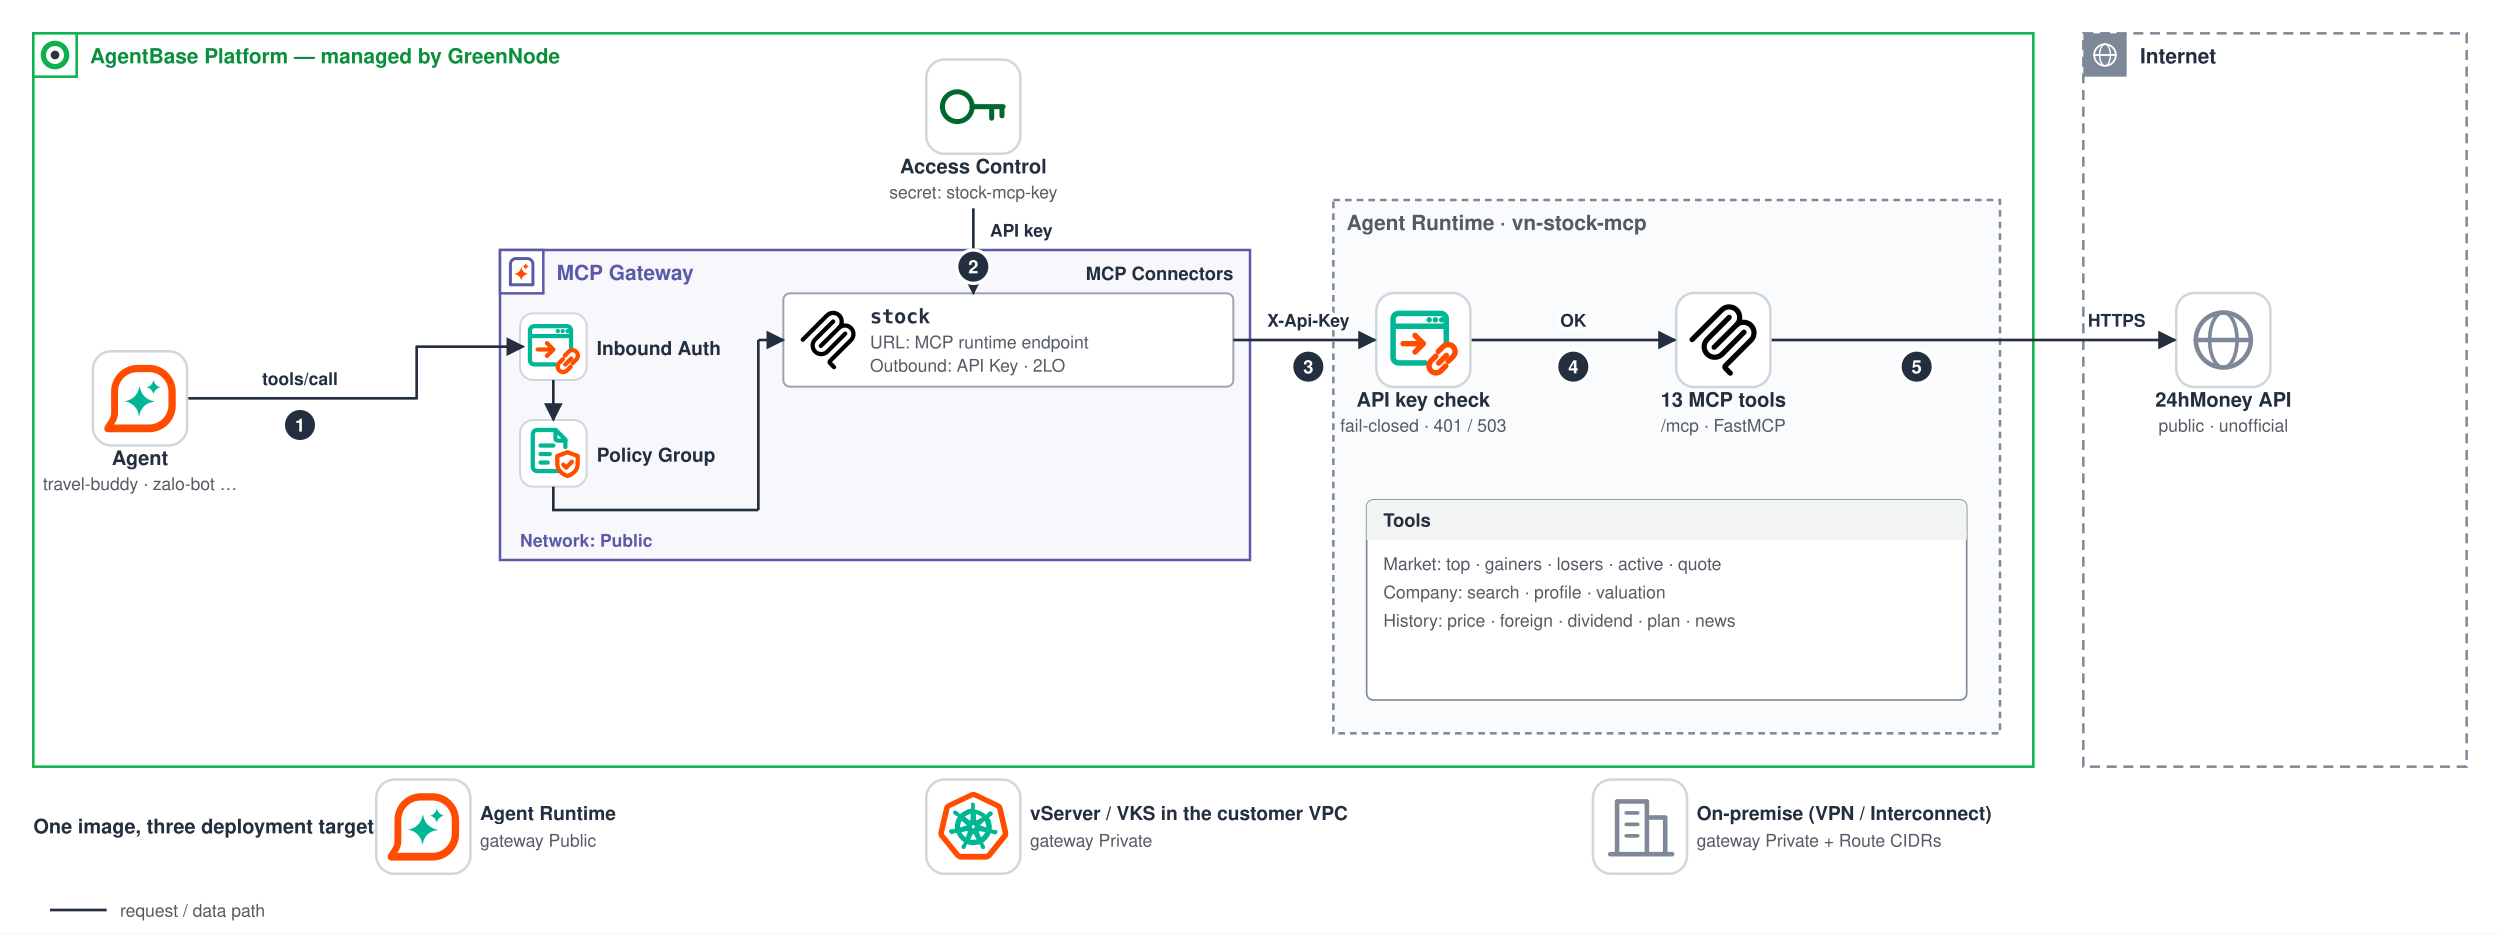
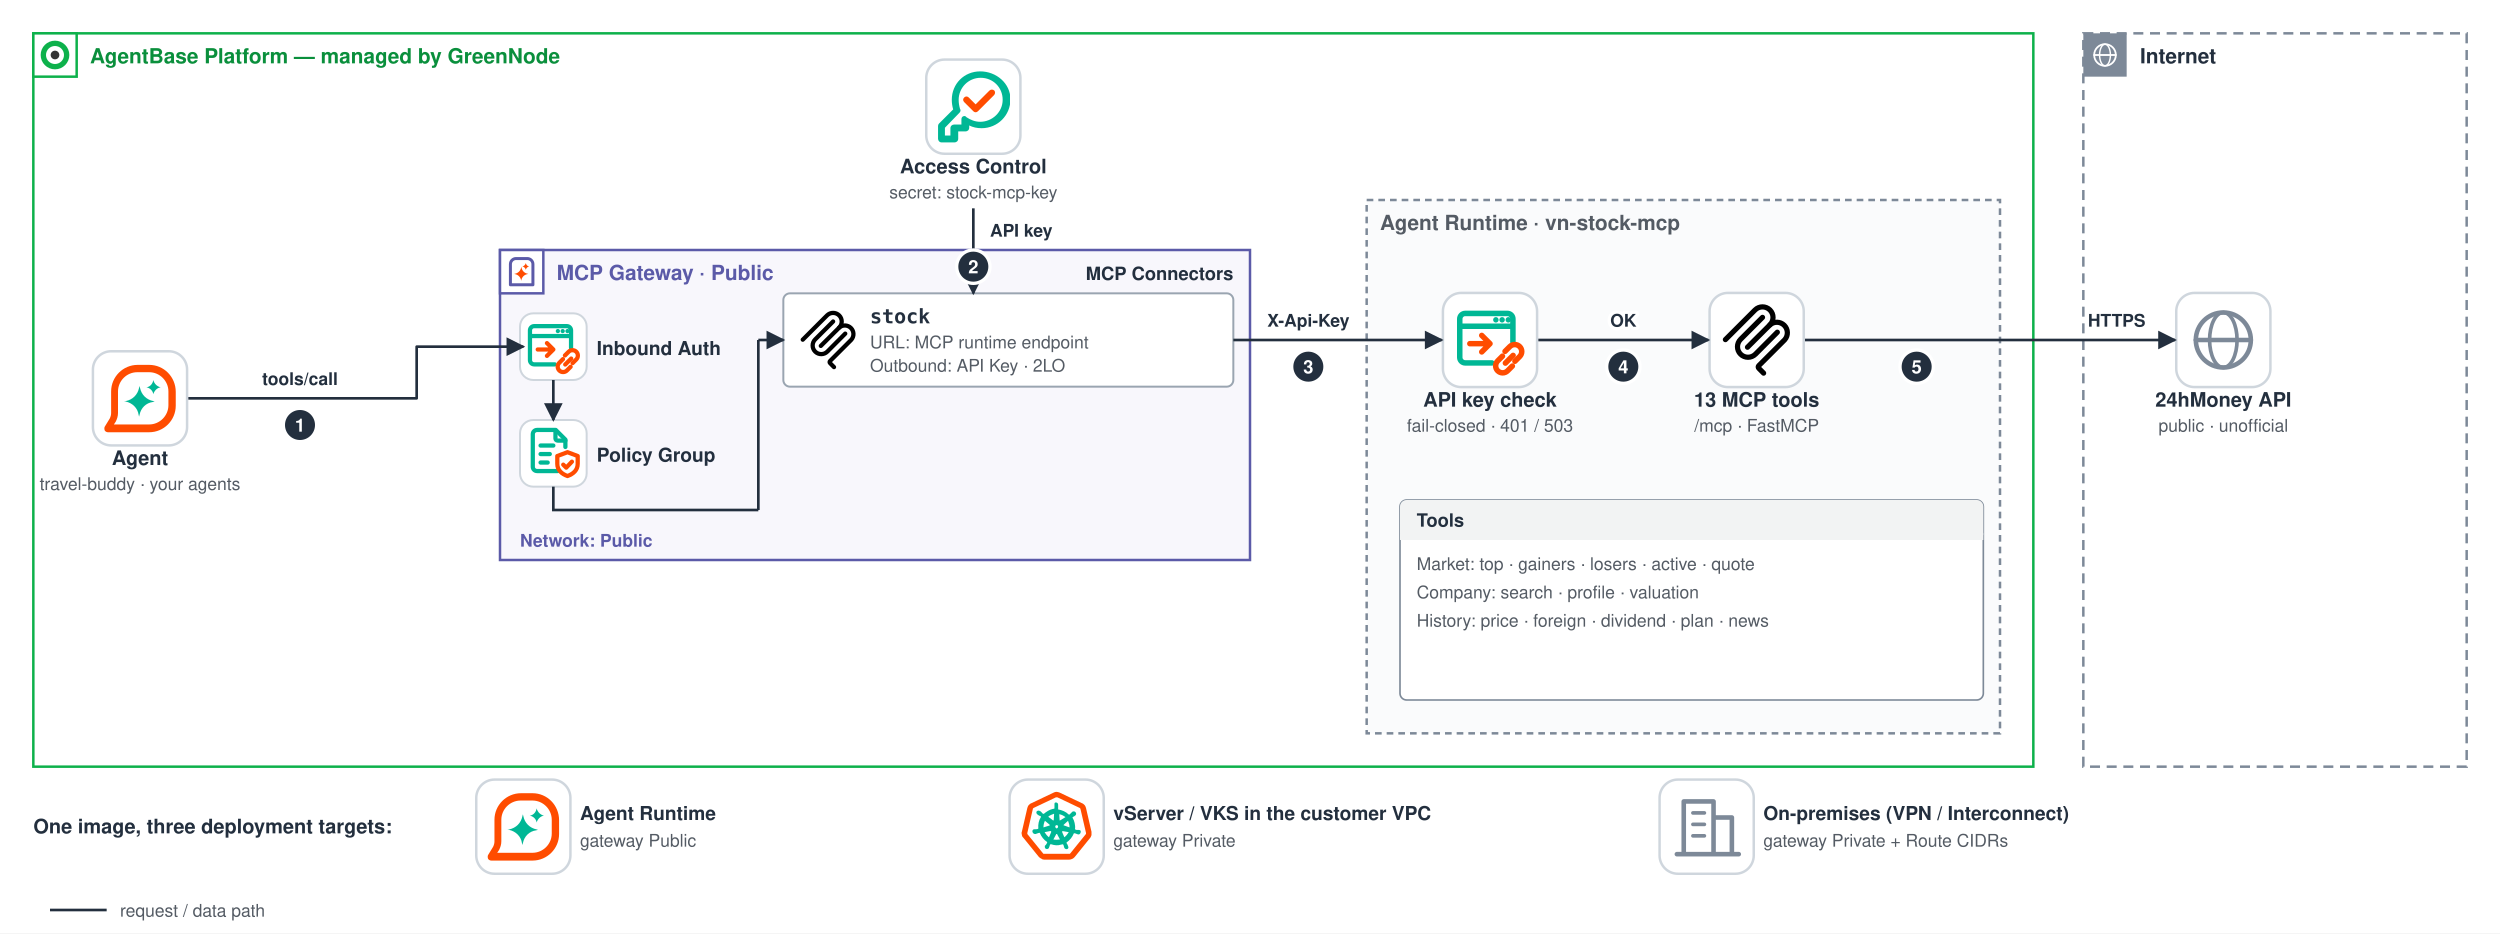
- <svg xmlns="http://www.w3.org/2000/svg" xmlns:xlink="http://www.w3.org/1999/xlink" width="1500" height="560" viewBox="0 0 1500 560" font-family="Helvetica Neue,Helvetica,Arial,sans-serif" role="img" aria-label="mcp-stock-server architecture: agents call tools through the MCP Gateway; the stock connector attaches an API key from Access Control; the server validates the key and calls the 24hMoney API">
+ <svg xmlns="http://www.w3.org/2000/svg" xmlns:xlink="http://www.w3.org/1999/xlink" width="1500" height="560" viewBox="0 0 1500 560" font-family="Helvetica Neue,Helvetica,Arial,sans-serif" role="img" aria-label="mcp-stock-server architecture: agents call tools through a Public MCP Gateway; the stock connector attaches an API key from Access Control; the server validates the key and calls the 24hMoney API">
  <rect width="1500" height="560" fill="#FFFFFF" />
  <defs>
    <marker id="a-ink" viewBox="0 0 10 10" refX="9" refY="5" markerWidth="7" markerHeight="7" orient="auto-start-reverse">
      <path d="M0 0L10 5L0 10z" fill="#232F3E" />
    </marker>
    <marker id="a-org" viewBox="0 0 10 10" refX="9" refY="5" markerWidth="7" markerHeight="7" orient="auto-start-reverse">
      <path d="M0 0L10 5L0 10z" fill="#FF4C00" />
    </marker>
    <marker id="a-red" viewBox="0 0 10 10" refX="9" refY="5" markerWidth="7" markerHeight="7" orient="auto-start-reverse">
      <path d="M0 0L10 5L0 10z" fill="#DD344C" />
    </marker>
    <symbol id="gn-vks" viewBox="0 0 20 20" fill="none">
      <path fill="#FF4C00" d="M19.5,11.4L18,4.9c-0.1-0.3-0.2-0.6-0.4-0.8c-0.2-0.2-0.4-0.4-0.7-0.5l-6.1-2.9c-0.3-0.1-0.6-0.2-0.9-0.2H9.9c-0.2,0-0.5,0.1-0.7,0.2L3.1,3.6C2.8,3.7,2.6,3.9,2.4,4.1C2.2,4.3,2.1,4.6,2,4.9l-1.5,6.5c-0.1,0.2-0.1,0.5,0,0.8c0,0.2,0.1,0.5,0.3,0.7l0.1,0.1l4.2,5.2c0.2,0.2,0.4,0.4,0.7,0.5C6,18.9,6.3,19,6.6,19h6.8c0.3,0,0.6-0.1,0.8-0.2c0.3-0.1,0.5-0.3,0.7-0.5l4.2-5.2c0.2-0.2,0.3-0.5,0.4-0.8C19.5,12,19.5,11.7,19.5,11.4zM18,11.9c0,0.1,0,0.1-0.1,0.2l-4.2,5.2c0,0-0.1,0.1-0.1,0.1c-0.1,0-0.1,0-0.2,0H6.6c-0.1,0-0.1,0-0.2,0c0,0-0.1-0.1-0.1-0.1L2,12c0,0,0-0.1,0-0.1c0,0,0-0.1,0-0.2l1.5-6.5c0-0.1,0-0.1,0.1-0.2c0,0,0.1-0.1,0.1-0.1L9.8,2c0,0,0.1,0,0.2,0c0.1,0,0.1,0,0.2,0l6.1,2.9c0,0,0.1,0.1,0.1,0.1c0,0,0.1,0.1,0.1,0.2l1.5,6.5C18,11.8,18,11.9,18,11.9z" />
      <path fill="#00B795" d="M16.1,10.9c-0.2,0-0.3,0-0.3,0h-0.1c-0.2,0-0.4,0-0.6-0.1l-0.1-0.2c0.1-0.5,0-1.1-0.1-1.6c-0.1-0.5-0.3-1-0.6-1.5l0.1-0.1c0.1-0.1,0.3-0.2,0.5-0.3l0.1-0.1c0.4-0.2,0.4-0.7,0.1-1c-0.2-0.2-0.5-0.2-0.8-0.1l-0.1,0.1l-0.2,0.2l-0.1,0.1c-0.2,0.2-0.3,0.3-0.4,0.4h-0.2c-0.8-0.8-1.8-1.2-2.9-1.4V5c0-0.2,0-0.4,0-0.6V4c0-0.4-0.3-0.6-0.6-0.6S9.4,3.5,9.4,3.9V4c0,0.1,0,0.2,0,0.3v0.1c0,0.2,0,0.4,0,0.6L9.3,5.1c-0.2,0-0.3,0.1-0.5,0.1C8,5.4,7.2,5.9,6.5,6.5H6.3C6.2,6.4,6,6.3,5.9,6.1L5.8,6L5.6,5.8L5.5,5.8C5.2,5.5,4.7,5.6,4.5,5.9C4.4,6.2,4.5,6.5,4.8,6.7l0.1,0.1l0.2,0.1L5.2,7C5.4,7,5.6,7.1,5.7,7.2v0.2c-0.6,0.9-0.8,2-0.7,3.1l-0.1,0.1c-0.2,0.1-0.4,0.1-0.6,0.1H4.2c-0.1,0-0.2,0-0.3,0l-0.1,0c-0.3,0.1-0.5,0.4-0.4,0.7C3.5,11.8,3.8,12,4.1,12h0.1l0.1,0c0.1,0,0.2-0.1,0.2-0.1l0.1,0c0.2-0.1,0.4-0.2,0.6-0.2h0.2c0.4,1,1.1,1.9,2,2.5v0.2c-0.1,0.2-0.2,0.3-0.3,0.5L7,15l-0.2,0.2c-0.1,0.3,0,0.7,0.2,0.8c0.3,0.2,0.7,0.1,0.9-0.2V15.7l0.1-0.2l0.1-0.3c0-0.2,0.1-0.3,0.2-0.4h0.2c0.9,0.3,1.8,0.4,2.7,0.1c0.2,0,0.3-0.1,0.5-0.1l0.1,0.1c0.1,0.1,0.1,0.3,0.2,0.6l0.1,0.3c0.2,0.3,0.5,0.4,0.8,0.3c0.3-0.1,0.4-0.5,0.2-0.8l-0.1-0.3c-0.1-0.2-0.2-0.4-0.3-0.5v-0.2c0.9-0.6,1.6-1.5,2-2.5h0.2c0.2,0,0.3,0.1,0.6,0.2l0.3,0.1c0.3,0.1,0.6-0.1,0.7-0.4C16.7,11.2,16.5,10.9,16.1,10.9zM9.8,9.6h0.4l0.2,0.3l-0.1,0.4L10,10.5l-0.3-0.2L9.6,9.9L9.8,9.6zM6.4,10.2c0-0.6,0.1-1.2,0.4-1.8l1.2,1v0l0.1,0.1c0,0,0,0.1,0,0.2c0,0,0,0-0.1,0L6.4,10.2zM8.5,11.4l0,0.1h0l-0.6,1.4c-0.5-0.4-0.9-0.9-1.2-1.4l1.5-0.3v0l0.1,0C8.5,11.2,8.5,11.2,8.5,11.4zM8.9,8.2L7.7,7.3c0.4-0.4,1-0.6,1.5-0.8h0.1L9.2,8.2c0,0.1-0.1,0.1-0.2,0.1L8.9,8.2zM10.8,13.5c-0.6,0.1-1.2,0.1-1.7,0L9.9,12H10l0.1,0l0.8,1.5H10.8zM11.1,8.2L11.1,8.2c-0.2,0.1-0.2,0.1-0.3,0.1v-0.2l-0.1-1.5c0.6,0.1,1.2,0.4,1.7,0.8L11.1,8.2zM12.1,12.9l-0.6-1.4v-0.1c0-0.1,0-0.1,0.1-0.2l1.7,0.3C13,12,12.6,12.5,12.1,12.9zM12.1,9.7L12,9.7c-0.1,0-0.1-0.1-0.1-0.1v-0.1l1.2-1.1c0.1,0.3,0.2,0.6,0.3,0.9c0.1,0.3,0.1,0.6,0.1,0.9L12.1,9.7z" />
    </symbol>
    <symbol id="mcp" viewBox="60 20 1800 1800" fill="none">
      <g stroke="#000000" stroke-width="128" stroke-linecap="round" stroke-linejoin="round">
        <path d="M193 910L920 183A258 258 0 0 1 1286 548L735 1097" />
        <path d="M1103 365L565 903A258 258 0 0 0 930 1268L1467 729" />
        <path d="M1286 548A258 258 0 0 1 1650 912L1015 1547Q980 1582 1015 1617L1130 1733" />
      </g>
    </symbol>
    <symbol id="agent-runtime" viewBox="0 0 16 16" fill="none">
      <path fill="#FF4C00" d="M10,0.7H7.5c-3.2,0-5.8,2.6-5.8,5.8v4.7c0,0.4-0.1,0.8-0.3,1.2l-1.1,1.8c-0.1,0.2-0.1,0.5,0,0.8c0.1,0.2,0.4,0.4,0.7,0.4h9c3.2,0,5.8-2.6,5.8-5.8v-3C15.8,3.3,13.2,0.7,10,0.7z M14.2,9.5c0,2.3-1.9,4.2-4.2,4.2H2.3l0.4-0.6c0.3-0.6,0.5-1.2,0.5-1.9V6.5c0-2.3,1.9-4.2,4.2-4.2H10c2.3,0,4.2,1.9,4.2,4.2V9.5z" />
      <path fill="#00B795" d="M11.2,8.7l-0.4,0.1C9.3,9,8.2,10.1,7.9,11.6L7.8,12l-0.1-0.4C7.5,10.1,6.3,9,4.9,8.7L4.5,8.7l0.4-0.1c1.5-0.3,2.6-1.4,2.9-2.9l0.1-0.4l0.1,0.4c0.3,1.5,1.4,2.6,2.9,2.9L11.2,8.7z" />
      <path fill="#00B795" d="M12.5,5.6c-0.8,0.1-1.4,0.8-1.6,1.5c-0.1-0.8-0.8-1.4-1.5-1.5c0.8-0.1,1.4-0.8,1.5-1.6C11.1,4.8,11.7,5.4,12.5,5.6z" />
    </symbol>
    <symbol id="policy" viewBox="0 0 20 20" fill="none">
      <path d="M11.5 16.25H4.25c-0.83 0-1.5-0.67-1.5-1.5V3.25c0-0.83 0.67-1.5 1.5-1.5h6.6l3.4 3.4v2.6" stroke="#00B795" stroke-width="1.5" stroke-linecap="round" stroke-linejoin="round" />
      <path d="M10.75 1.9v2.85c0 0.41 0.34 0.75 0.75 0.75h2.75" stroke="#00B795" stroke-width="1.5" stroke-linecap="round" stroke-linejoin="round" />
      <path d="M5.5 7.25h4.5M5.5 10.25h3.25M5.5 13.25h2.5" stroke="#00B795" stroke-width="1.5" stroke-linecap="round" />
      <path d="M15 9.6l3.6 1.35v2.75c0 2.25-1.6 3.6-3.6 4.3c-2-0.7-3.6-2.05-3.6-4.3v-2.75z" fill="#FFFFFF" stroke="#FF4C00" stroke-width="1.5" stroke-linejoin="round" />
      <path d="M13.5 14l1.05 1.05l2-2.1" stroke="#FF4C00" stroke-width="1.5" stroke-linecap="round" stroke-linejoin="round" />
    </symbol>
    <symbol id="mcp-gateway" viewBox="0 0 16 16" fill="none">
      <path fill="#5B5AA8" d="M11,0.2H5C2.9,0.2,1.2,1.9,1.2,4v11c0,0.4,0.3,0.8,0.8,0.8h12c0.4,0,0.8-0.3,0.8-0.8V4C14.8,1.9,13.1,0.2,11,0.2z M13.2,14.2H2.8V4c0-1.2,1-2.2,2.2-2.2h6c1.2,0,2.2,1,2.2,2.2V14.2z" />
      <path fill="#FF4C00" d="M11.5,9.2l-0.4,0.1c-1.7,0.3-3,1.6-3.3,3.3L7.8,13l-0.1-0.4c-0.3-1.7-1.6-3-3.3-3.3L4,9.2l0.4-0.1c1.7-0.3,3-1.6,3.3-3.3l0.1-0.4l0.1,0.4c0.3,1.7,1.6,3,3.3,3.3L11.5,9.2z" />
      <path fill="#FF4C00" d="M12,5.2c-0.9,0.2-1.6,0.9-1.8,1.8c-0.2-0.9-0.9-1.6-1.8-1.8c0.9-0.2,1.6-0.9,1.8-1.8C10.4,4.4,11.1,5.1,12,5.2z" />
    </symbol>
    <symbol id="inbound-auth" viewBox="0 0 20 20" fill="none">
      <path d="M16.25 10.5V4.25c0-0.83-0.67-1.5-1.5-1.5H3.25c-0.83 0-1.5 0.67-1.5 1.5v10.5c0 0.83 0.67 1.5 1.5 1.5h7.25" stroke="#00B795" stroke-width="1.5" stroke-linecap="round" stroke-linejoin="round" />
      <path d="M1.75 6.25h14.5" stroke="#00B795" stroke-width="1.5" />
      <circle cx="11.6" cy="4.5" r="0.75" fill="#00B795" />
      <circle cx="13.3" cy="4.5" r="0.75" fill="#00B795" />
      <circle cx="15" cy="4.5" r="0.75" fill="#00B795" />
      <path d="M4.5 11h5.25M7.75 8.75L10 11l-2.25 2.25" stroke="#FF4C00" stroke-width="1.5" stroke-linecap="round" stroke-linejoin="round" />
      <g stroke="#FF4C00" stroke-width="1.5" stroke-linecap="round">
        <path d="M14.1 13.1l1.3-1.3a1.9 1.9 0 0 1 2.7 2.7l-1.3 1.3" />
        <path d="M16.1 17.1l-1.3 1.3a1.9 1.9 0 0 1 -2.7-2.7l1.3-1.3" />
        <path d="M14.2 16.3l2.1-2.1" />
      </g>
    </symbol>
+     <symbol id="access-control" viewBox="0 0 16 16" fill="none">
+       <path fill="#00B795" d="M9.5,0.3C6,0.3,3.3,3,3.3,6.5c0,0.7,0.1,1.4,0.3,2.1l-3.1,3.1c-0.1,0.1-0.2,0.3-0.2,0.5V15c0,0.4,0.3,0.8,0.8,0.8h2.8c0.4,0,0.8-0.3,0.8-0.8v-1.6h1.6c0.4,0,0.8-0.3,0.8-0.8v-0.5c0.8,0.4,1.7,0.6,2.7,0.6c3.5,0,6.3-2.8,6.3-6.3S13,0.3,9.5,0.3z M9.5,11.3c-1.1,0-2.1-0.4-3-1C6.3,10,6,10,5.8,10.1c-0.3,0.1-0.4,0.4-0.4,0.7v1.1H3.8c-0.4,0-0.8,0.3-0.8,0.8v1.6H1.8v-1.7L5,9.3c0.2-0.2,0.3-0.6,0.1-0.8C4.9,7.8,4.8,7.2,4.8,6.5c0-2.6,2.1-4.8,4.8-4.8s4.8,2.1,4.8,4.8S12.1,11.3,9.5,11.3z" />
+       <path fill="#FF4C00" d="M12.5,5.5L9,9C8.7,9.3,8.3,9.3,8,9L6,7C5.7,6.7,5.7,6.3,6,6C6.3,5.7,6.7,5.7,7,6l1.5,1.5l3-3c0.3-0.3,0.8-0.3,1.1,0C12.8,4.8,12.8,5.2,12.5,5.5z" />
+     </symbol>
  </defs>
  <rect x="20" y="20" width="1200" height="440" fill="none" stroke="#0DB14B" stroke-width="1.5" />
  <rect x="20" y="20" width="26" height="26" fill="#FFFFFF" stroke="#0DB14B" stroke-width="1.5" />
  <circle cx="33" cy="33" r="7" fill="none" stroke="#0DB14B" stroke-width="3.2" />
  <circle cx="33" cy="33" r="2.6" fill="#333333" />
  <text x="54" y="38" font-size="12.5" font-weight="700" fill="#0A8F3C" text-anchor="start">AgentBase Platform — managed by GreenNode</text>
  <rect x="55.75" y="210.75" width="56.5" height="56.5" rx="11" fill="#FFFFFF" stroke="#CFD6DD" stroke-width="1.5" />
  <use href="#agent-runtime" xlink:href="#agent-runtime" x="62" y="217" width="44" height="44" />
  <text x="84" y="279" font-size="12" font-weight="700" fill="#232F3E" text-anchor="middle">Agent</text>
-   <text x="84" y="294" font-size="10.5" font-weight="400" fill="#545B64" text-anchor="middle">travel-buddy · zalo-bot …</text>
+   <text x="84" y="294" font-size="10.5" font-weight="400" fill="#545B64" text-anchor="middle">travel-buddy · your agents</text>
  <rect x="555.75" y="35.75" width="56.5" height="56.5" rx="11" fill="#FFFFFF" stroke="#CFD6DD" stroke-width="1.5" />
-   <g transform="translate(584 64) scale(1.375) translate(-584 -64)">
-     <circle cx="577" cy="64" r="6.5" fill="none" stroke="#00682E" stroke-width="2.2" />
-     <path d="M583.5 64H597M592 64v5M596.5 64v4" fill="none" stroke="#00682E" stroke-width="2.2" stroke-linecap="round" stroke-linejoin="round" />
-   </g>
+   <use href="#access-control" xlink:href="#access-control" x="562" y="42" width="44" height="44" />
  <text x="584" y="104" font-size="12" font-weight="700" fill="#232F3E" text-anchor="middle">Access Control</text>
  <text x="584" y="119" font-size="10.5" font-weight="400" fill="#545B64" text-anchor="middle">secret: stock-mcp-key</text>
  <rect x="300" y="150" width="450" height="186" fill="#F8F7FC" stroke="#5B5AA8" stroke-width="1.5" />
  <rect x="300" y="150" width="26" height="26" fill="#FFFFFF" stroke="#5B5AA8" stroke-width="1.5" />
  <use href="#mcp-gateway" xlink:href="#mcp-gateway" x="304" y="154" width="18" height="18" />
-   <text x="334" y="168" font-size="12.5" font-weight="700" fill="#5B5AA8" text-anchor="start">MCP Gateway</text>
+   <text x="334" y="168" font-size="12.5" font-weight="700" fill="#5B5AA8" text-anchor="start">MCP Gateway · Public</text>
  <text x="740" y="168" font-size="11" font-weight="700" fill="#232F3E" text-anchor="end">MCP Connectors</text>
  <rect x="312" y="188" width="40" height="40" rx="8" fill="#FFFFFF" stroke="#CFD6DD" stroke-width="1.2" />
  <use href="#inbound-auth" xlink:href="#inbound-auth" x="315" y="191" width="34" height="34" />
  <text x="358" y="213" font-size="11.5" font-weight="700" fill="#232F3E" text-anchor="start">Inbound Auth</text>
  <rect x="312" y="252" width="40" height="40" rx="8" fill="#FFFFFF" stroke="#CFD6DD" stroke-width="1.2" />
  <use href="#policy" xlink:href="#policy" x="315" y="255" width="34" height="34" />
  <text x="358" y="277" font-size="11.5" font-weight="700" fill="#232F3E" text-anchor="start">Policy Group</text>
  <polyline points="332,228 332,252" fill="none" stroke="#232F3E" stroke-width="1.6" stroke-linejoin="round" marker-end="url(#a-ink)" />
  <text x="312" y="328" font-size="10.5" font-weight="600" fill="#5B5AA8" text-anchor="start">Network: Public</text>
  <rect x="470" y="176" width="270" height="56" rx="4" fill="#FFFFFF" stroke="#9AA5B1" stroke-width="1.2" />
  <use href="#mcp" xlink:href="#mcp" x="479" y="186" width="36" height="36" />
  <text x="522" y="194" font-size="12" font-weight="700" fill="#232F3E" font-family="Menlo,Consolas,monospace">stock</text>
  <text x="522" y="209" font-size="10.5" font-weight="400" fill="#545B64" text-anchor="start">URL: MCP runtime endpoint</text>
  <text x="522" y="223" font-size="10.5" font-weight="400" fill="#545B64" text-anchor="start">Outbound: API Key · 2LO</text>
  <polyline points="332,292 332,306 455,306" fill="none" stroke="#232F3E" stroke-width="1.6" />
  <polyline points="455,204 455,306" fill="none" stroke="#232F3E" stroke-width="1.6" />
  <polyline points="455,204 470,204" fill="none" stroke="#232F3E" stroke-width="1.6" stroke-linejoin="round" marker-end="url(#a-ink)" />
-   <rect x="800" y="120" width="400" height="320" fill="#FAFBFC" stroke="#7D8998" stroke-width="1.5" stroke-dasharray="4 3" />
-   <text x="808" y="138" font-size="12.5" font-weight="700" fill="#545B64" text-anchor="start">Agent Runtime · vn-stock-mcp</text>
-   <rect x="825.75" y="175.75" width="56.5" height="56.5" rx="11" fill="#FFFFFF" stroke="#CFD6DD" stroke-width="1.5" />
-   <use href="#inbound-auth" xlink:href="#inbound-auth" x="832" y="182" width="44" height="44" />
-   <text x="854" y="244" font-size="12" font-weight="700" fill="#232F3E" text-anchor="middle">API key check</text>
-   <text x="854" y="259" font-size="10.5" font-weight="400" fill="#545B64" text-anchor="middle">fail-closed · 401 / 503</text>
-   <rect x="1005.75" y="175.75" width="56.5" height="56.5" rx="11" fill="#FFFFFF" stroke="#CFD6DD" stroke-width="1.5" />
-   <use href="#mcp" xlink:href="#mcp" x="1012" y="182" width="44" height="44" />
-   <text x="1034" y="244" font-size="12" font-weight="700" fill="#232F3E" text-anchor="middle">13 MCP tools</text>
-   <text x="1034" y="259" font-size="10.5" font-weight="400" fill="#545B64" text-anchor="middle">/mcp · FastMCP</text>
-   <rect x="820" y="300" width="360" height="120" rx="4" fill="#FFFFFF" stroke="#7D8998" stroke-width="1" />
-   <rect x="820" y="300" width="360" height="24" rx="4" fill="#F2F3F3" />
-   <rect x="820" y="320" width="360" height="4" fill="#F2F3F3" />
-   <text x="830" y="316" font-size="11" font-weight="700" fill="#232F3E" text-anchor="start">Tools</text>
-   <text x="830" y="342" font-size="10.5" font-weight="400" fill="#545B64" text-anchor="start">Market: top · gainers · losers · active · quote</text>
-   <text x="830" y="359" font-size="10.5" font-weight="400" fill="#545B64" text-anchor="start">Company: search · profile · valuation</text>
-   <text x="830" y="376" font-size="10.5" font-weight="400" fill="#545B64" text-anchor="start">History: price · foreign · dividend · plan · news</text>
+   <rect x="820" y="120" width="380" height="320" fill="#FAFBFC" stroke="#7D8998" stroke-width="1.5" stroke-dasharray="4 3" />
+   <text x="828" y="138" font-size="12.5" font-weight="700" fill="#545B64" text-anchor="start">Agent Runtime · vn-stock-mcp</text>
+   <rect x="865.75" y="175.75" width="56.5" height="56.5" rx="11" fill="#FFFFFF" stroke="#CFD6DD" stroke-width="1.5" />
+   <use href="#inbound-auth" xlink:href="#inbound-auth" x="872" y="182" width="44" height="44" />
+   <text x="894" y="244" font-size="12" font-weight="700" fill="#232F3E" text-anchor="middle">API key check</text>
+   <text x="894" y="259" font-size="10.5" font-weight="400" fill="#545B64" text-anchor="middle">fail-closed · 401 / 503</text>
+   <rect x="1025.75" y="175.75" width="56.5" height="56.5" rx="11" fill="#FFFFFF" stroke="#CFD6DD" stroke-width="1.5" />
+   <use href="#mcp" xlink:href="#mcp" x="1032" y="182" width="44" height="44" />
+   <text x="1054" y="244" font-size="12" font-weight="700" fill="#232F3E" text-anchor="middle">13 MCP tools</text>
+   <text x="1054" y="259" font-size="10.5" font-weight="400" fill="#545B64" text-anchor="middle">/mcp · FastMCP</text>
+   <rect x="840" y="300" width="350" height="120" rx="4" fill="#FFFFFF" stroke="#7D8998" stroke-width="1" />
+   <rect x="840" y="300" width="350" height="24" rx="4" fill="#F2F3F3" />
+   <rect x="840" y="320" width="350" height="4" fill="#F2F3F3" />
+   <text x="850" y="316" font-size="11" font-weight="700" fill="#232F3E" text-anchor="start">Tools</text>
+   <text x="850" y="342" font-size="10.5" font-weight="400" fill="#545B64" text-anchor="start">Market: top · gainers · losers · active · quote</text>
+   <text x="850" y="359" font-size="10.5" font-weight="400" fill="#545B64" text-anchor="start">Company: search · profile · valuation</text>
+   <text x="850" y="376" font-size="10.5" font-weight="400" fill="#545B64" text-anchor="start">History: price · foreign · dividend · plan · news</text>
  <rect x="1250" y="20" width="230" height="440" fill="none" stroke="#7D8998" stroke-width="1.5" stroke-dasharray="6 4" />
  <rect x="1250" y="20" width="26" height="26" fill="#7D8998" />
  <g transform="translate(1250 20) scale(0.5417)">
    <circle cx="24" cy="24" r="12" fill="none" stroke="#FFFFFF" stroke-width="2" />
    <path d="M12 24h24" fill="none" stroke="#FFFFFF" stroke-width="2" stroke-linecap="round" stroke-linejoin="round" />
    <path d="M24 12a6 12 0 0 0 0 24a6 12 0 0 0 0 -24" fill="none" stroke="#FFFFFF" stroke-width="1.6" stroke-linecap="round" stroke-linejoin="round" />
  </g>
  <text x="1284" y="38" font-size="12.5" font-weight="700" fill="#232F3E" text-anchor="start">Internet</text>
  <rect x="1305.75" y="175.75" width="56.5" height="56.5" rx="11" fill="#FFFFFF" stroke="#CFD6DD" stroke-width="1.5" />
  <g transform="translate(1334 204) scale(1.375) translate(-1334 -204)">
    <circle cx="1334" cy="204" r="12" fill="none" stroke="#7D8998" stroke-width="2" />
    <path d="M1322 204h24" fill="none" stroke="#7D8998" stroke-width="2" stroke-linecap="round" stroke-linejoin="round" />
    <path d="M1334 192a6 12 0 0 0 0 24a6 12 0 0 0 0 -24" fill="none" stroke="#7D8998" stroke-width="1.6" stroke-linecap="round" stroke-linejoin="round" />
  </g>
  <text x="1334" y="244" font-size="12" font-weight="700" fill="#232F3E" text-anchor="middle">24hMoney API</text>
  <text x="1334" y="259" font-size="10.5" font-weight="400" fill="#545B64" text-anchor="middle">public · unofficial</text>
  <polyline points="113,239 250,239 250,208 314,208" fill="none" stroke="#232F3E" stroke-width="1.6" stroke-linejoin="round" marker-end="url(#a-ink)" />
  <text x="180" y="231" font-size="10.5" font-weight="600" fill="#232F3E" text-anchor="middle" style="paint-order:stroke;stroke:#FFFFFF;stroke-width:4px;stroke-linejoin:round">tools/call</text>
  <polyline points="584,125 584,176" fill="none" stroke="#232F3E" stroke-width="1.6" stroke-linejoin="round" marker-end="url(#a-ink)" />
  <text x="594" y="142" font-size="10.5" font-weight="600" fill="#232F3E" text-anchor="start" style="paint-order:stroke;stroke:#FFFFFF;stroke-width:4px;stroke-linejoin:round">API key</text>
-   <polyline points="740,204 825,204" fill="none" stroke="#232F3E" stroke-width="1.6" stroke-linejoin="round" marker-end="url(#a-ink)" />
+   <polyline points="740,204 865,204" fill="none" stroke="#232F3E" stroke-width="1.6" stroke-linejoin="round" marker-end="url(#a-ink)" />
  <text x="785" y="196" font-size="10.5" font-weight="600" fill="#232F3E" text-anchor="middle" style="paint-order:stroke;stroke:#FFFFFF;stroke-width:4px;stroke-linejoin:round">X-Api-Key</text>
-   <polyline points="883,204 1005,204" fill="none" stroke="#232F3E" stroke-width="1.6" stroke-linejoin="round" marker-end="url(#a-ink)" />
-   <text x="944" y="196" font-size="10.5" font-weight="600" fill="#232F3E" text-anchor="middle" style="paint-order:stroke;stroke:#FFFFFF;stroke-width:4px;stroke-linejoin:round">OK</text>
-   <polyline points="1063,204 1305,204" fill="none" stroke="#232F3E" stroke-width="1.6" stroke-linejoin="round" marker-end="url(#a-ink)" />
+   <polyline points="923,204 1025,204" fill="none" stroke="#232F3E" stroke-width="1.6" stroke-linejoin="round" marker-end="url(#a-ink)" />
+   <text x="974" y="196" font-size="10.5" font-weight="600" fill="#232F3E" text-anchor="middle" style="paint-order:stroke;stroke:#FFFFFF;stroke-width:4px;stroke-linejoin:round">OK</text>
+   <polyline points="1083,204 1305,204" fill="none" stroke="#232F3E" stroke-width="1.6" stroke-linejoin="round" marker-end="url(#a-ink)" />
  <text x="1270" y="196" font-size="10.5" font-weight="600" fill="#232F3E" text-anchor="middle" style="paint-order:stroke;stroke:#FFFFFF;stroke-width:4px;stroke-linejoin:round">HTTPS</text>
  <circle cx="180" cy="255" r="10" fill="#232F3E" stroke="#FFFFFF" stroke-width="2" />
  <text x="180" y="259" font-size="11" font-weight="700" fill="#FFFFFF" text-anchor="middle">1</text>
  <circle cx="584" cy="160" r="10" fill="#232F3E" stroke="#FFFFFF" stroke-width="2" />
  <text x="584" y="164" font-size="11" font-weight="700" fill="#FFFFFF" text-anchor="middle">2</text>
  <circle cx="785" cy="220" r="10" fill="#232F3E" stroke="#FFFFFF" stroke-width="2" />
  <text x="785" y="224" font-size="11" font-weight="700" fill="#FFFFFF" text-anchor="middle">3</text>
-   <circle cx="944" cy="220" r="10" fill="#232F3E" stroke="#FFFFFF" stroke-width="2" />
-   <text x="944" y="224" font-size="11" font-weight="700" fill="#FFFFFF" text-anchor="middle">4</text>
+   <circle cx="974" cy="220" r="10" fill="#232F3E" stroke="#FFFFFF" stroke-width="2" />
+   <text x="974" y="224" font-size="11" font-weight="700" fill="#FFFFFF" text-anchor="middle">4</text>
  <circle cx="1150" cy="220" r="10" fill="#232F3E" stroke="#FFFFFF" stroke-width="2" />
  <text x="1150" y="224" font-size="11" font-weight="700" fill="#FFFFFF" text-anchor="middle">5</text>
  <text x="20" y="500" font-size="12" font-weight="700" fill="#232F3E" text-anchor="start">One image, three deployment targets:</text>
-   <rect x="225.75" y="467.75" width="56.5" height="56.5" rx="11" fill="#FFFFFF" stroke="#CFD6DD" stroke-width="1.5" />
-   <use href="#agent-runtime" xlink:href="#agent-runtime" x="232" y="474" width="44" height="44" />
-   <text x="288" y="492" font-size="11.5" font-weight="700" fill="#232F3E" text-anchor="start">Agent Runtime</text>
-   <text x="288" y="508" font-size="10.5" font-weight="400" fill="#545B64" text-anchor="start">gateway Public</text>
-   <rect x="555.75" y="467.75" width="56.5" height="56.5" rx="11" fill="#FFFFFF" stroke="#CFD6DD" stroke-width="1.5" />
-   <use href="#gn-vks" xlink:href="#gn-vks" x="562" y="474" width="44" height="44" />
-   <text x="618" y="492" font-size="11.5" font-weight="700" fill="#232F3E" text-anchor="start">vServer / VKS in the customer VPC</text>
-   <text x="618" y="508" font-size="10.5" font-weight="400" fill="#545B64" text-anchor="start">gateway Private</text>
-   <rect x="955.75" y="467.75" width="56.5" height="56.5" rx="11" fill="#FFFFFF" stroke="#CFD6DD" stroke-width="1.5" />
-   <g transform="translate(984 496) scale(1.375) translate(-984 -496)">
-     <path d="M974 508V485h13v23M987 492h8v16M971 508h27" fill="none" stroke="#7D8998" stroke-width="2" stroke-linecap="round" stroke-linejoin="round" />
-     <path d="M978 490h5M978 495h5M978 500h5" fill="none" stroke="#7D8998" stroke-width="1.6" stroke-linecap="round" stroke-linejoin="round" />
+   <rect x="285.75" y="467.75" width="56.5" height="56.5" rx="11" fill="#FFFFFF" stroke="#CFD6DD" stroke-width="1.5" />
+   <use href="#agent-runtime" xlink:href="#agent-runtime" x="292" y="474" width="44" height="44" />
+   <text x="348" y="492" font-size="11.5" font-weight="700" fill="#232F3E" text-anchor="start">Agent Runtime</text>
+   <text x="348" y="508" font-size="10.5" font-weight="400" fill="#545B64" text-anchor="start">gateway Public</text>
+   <rect x="605.75" y="467.75" width="56.5" height="56.5" rx="11" fill="#FFFFFF" stroke="#CFD6DD" stroke-width="1.5" />
+   <use href="#gn-vks" xlink:href="#gn-vks" x="612" y="474" width="44" height="44" />
+   <text x="668" y="492" font-size="11.5" font-weight="700" fill="#232F3E" text-anchor="start">vServer / VKS in the customer VPC</text>
+   <text x="668" y="508" font-size="10.5" font-weight="400" fill="#545B64" text-anchor="start">gateway Private</text>
+   <rect x="995.75" y="467.75" width="56.5" height="56.5" rx="11" fill="#FFFFFF" stroke="#CFD6DD" stroke-width="1.5" />
+   <g transform="translate(1024 496) scale(1.375) translate(-1024 -496)">
+     <path d="M1014 508V485h13v23M1027 492h8v16M1011 508h27" fill="none" stroke="#7D8998" stroke-width="2" stroke-linecap="round" stroke-linejoin="round" />
+     <path d="M1018 490h5M1018 495h5M1018 500h5" fill="none" stroke="#7D8998" stroke-width="1.6" stroke-linecap="round" stroke-linejoin="round" />
  </g>
-   <text x="1018" y="492" font-size="11.5" font-weight="700" fill="#232F3E" text-anchor="start">On-premise (VPN / Interconnect)</text>
-   <text x="1018" y="508" font-size="10.5" font-weight="400" fill="#545B64" text-anchor="start">gateway Private + Route CIDRs</text>
+   <text x="1058" y="492" font-size="11.5" font-weight="700" fill="#232F3E" text-anchor="start">On-premises (VPN / Interconnect)</text>
+   <text x="1058" y="508" font-size="10.5" font-weight="400" fill="#545B64" text-anchor="start">gateway Private + Route CIDRs</text>
  <line x1="30" y1="546" x2="64" y2="546" stroke="#232F3E" stroke-width="1.6" />
  <text x="72" y="550" font-size="10.5" font-weight="400" fill="#545B64" text-anchor="start">request / data path</text>
</svg>
